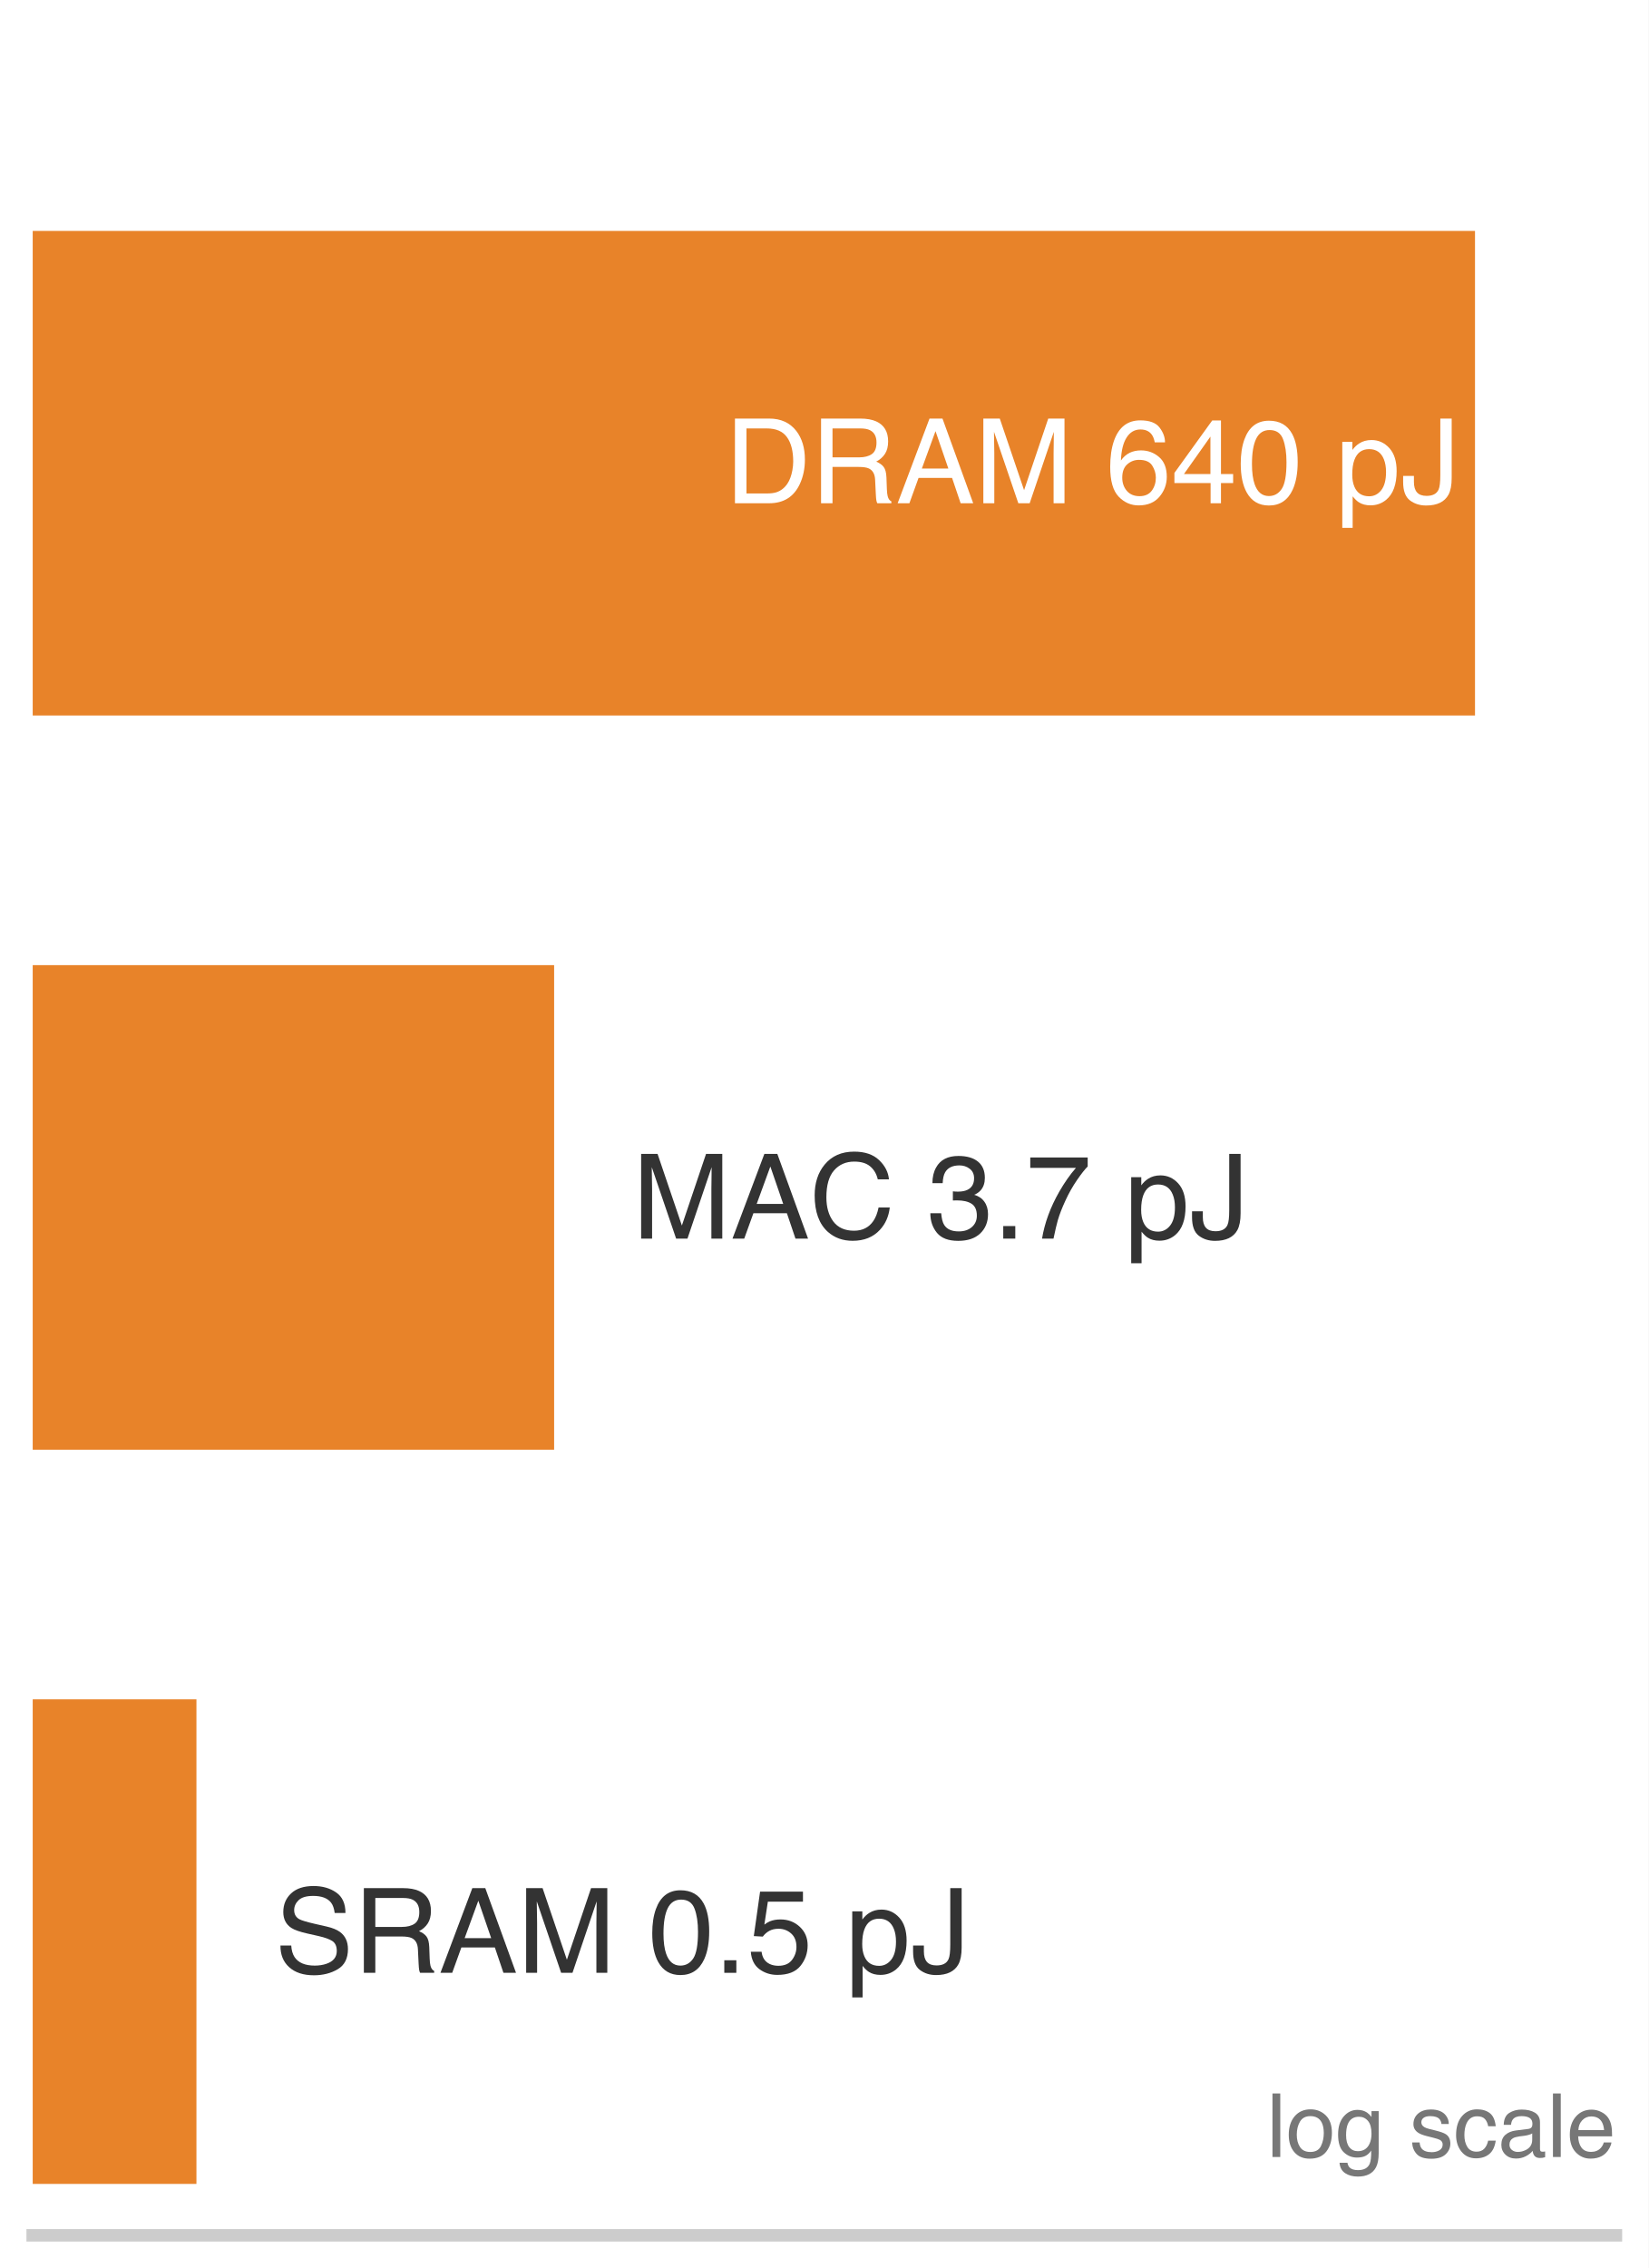
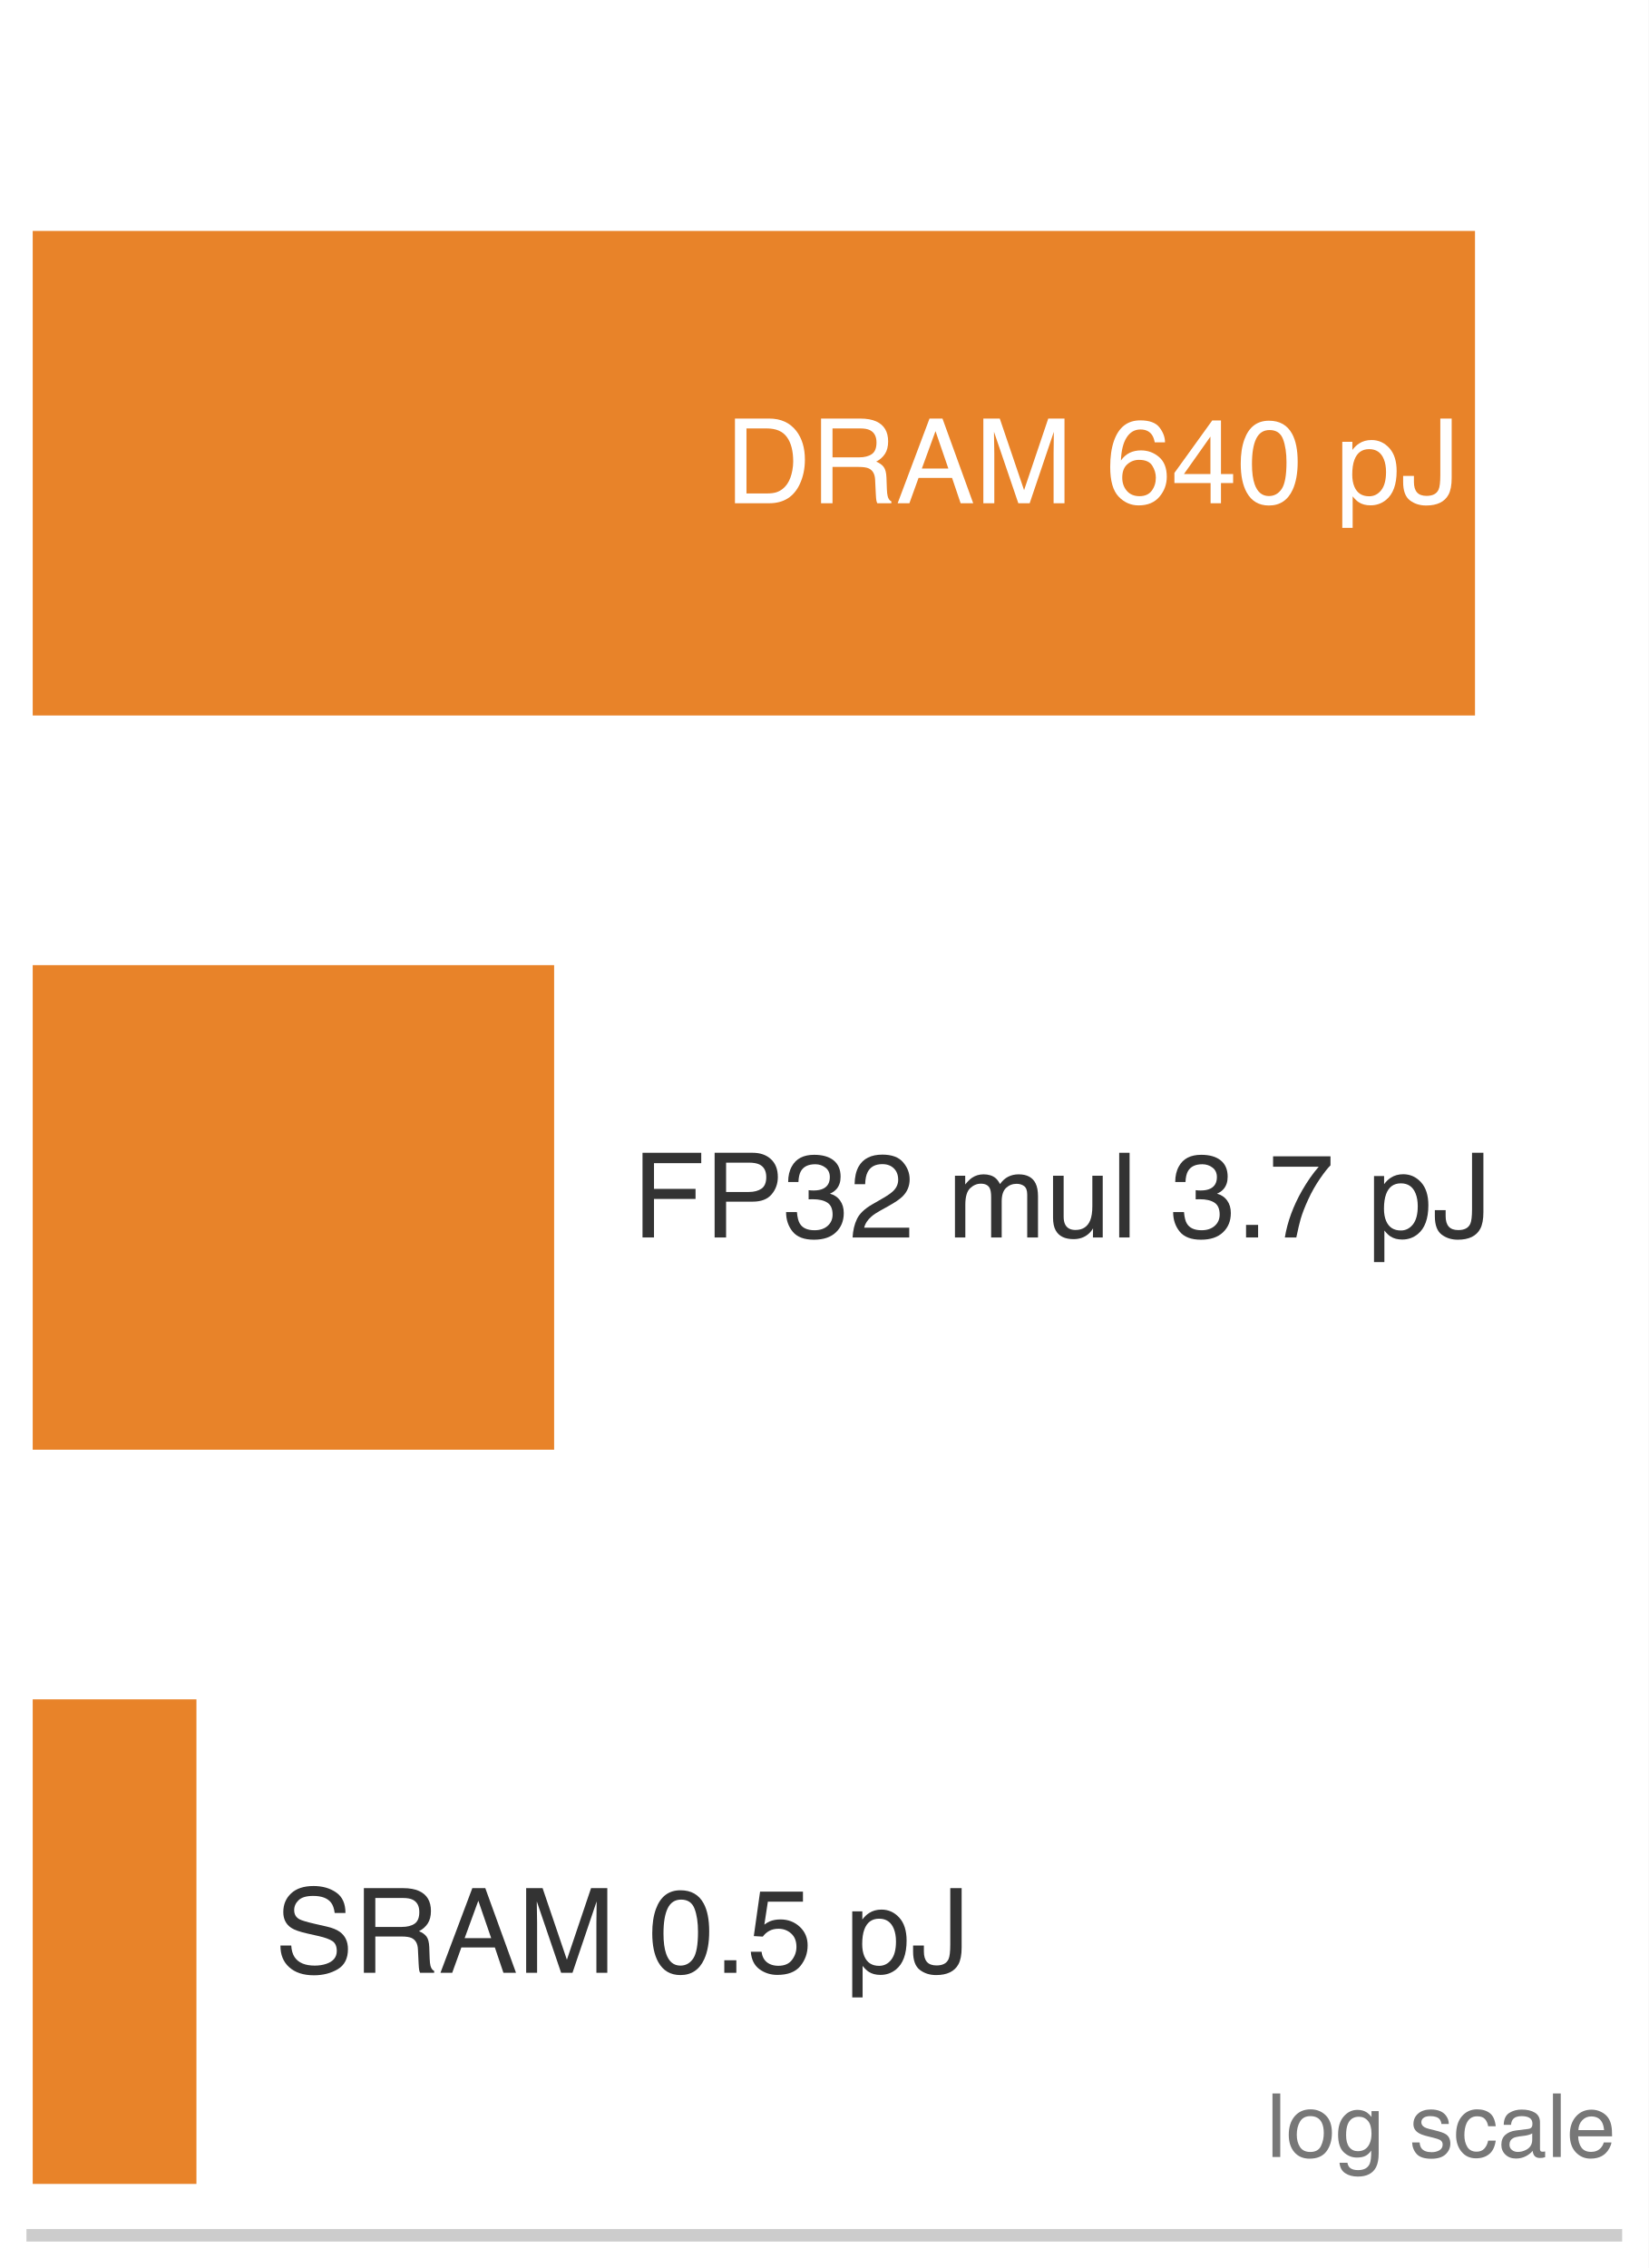
<svg xmlns="http://www.w3.org/2000/svg" xmlns:xlink="http://www.w3.org/1999/xlink" width="72.63pt" height="99.9pt" viewBox="0 0 72.63 99.9" version="1.1">
  <defs>
    <style type="text/css">*{stroke-linejoin: round; stroke-linecap: butt}</style>
  </defs>
  <g id="figure_1">
    <g id="patch_1">
      <path d="M 0 99.9 L 72.63 99.9 L 72.63 0 L 0 0 z " style="fill: #ffffff" />
    </g>
    <g id="axes_1">
      <g id="patch_2">
        <path d="M 1.44 98.46 L 71.19 98.46 L 71.19 1.44 L 1.44 1.44 z " style="fill: #ffffff" />
      </g>
      <g id="patch_3">
        <path d="M 1.44 31.516 L 64.982 31.516 L 64.982 10.172 L 1.44 10.172 z " clip-path="url(#p879ee31a35)" style="fill: #e67817; opacity: 0.92" />
      </g>
      <g id="patch_4">
        <path d="M 1.44 63.856 L 24.412 63.856 L 24.412 42.512 L 1.44 42.512 z " clip-path="url(#p879ee31a35)" style="fill: #e67817; opacity: 0.92" />
      </g>
      <g id="patch_5">
        <path d="M 1.44 96.196 L 8.654 96.196 L 8.654 74.852 L 1.44 74.852 z " clip-path="url(#p879ee31a35)" style="fill: #e67817; opacity: 0.92" />
      </g>
      <g id="matplotlib.axis_1">
        <g id="xtick_1">
          <g id="line2d_1" />
        </g>
        <g id="xtick_2">
          <g id="line2d_2" />
        </g>
        <g id="xtick_3">
          <g id="line2d_3" />
        </g>
        <g id="xtick_4">
          <g id="line2d_4" />
        </g>
        <g id="xtick_5">
          <g id="line2d_5" />
        </g>
        <g id="xtick_6">
          <g id="line2d_6" />
        </g>
        <g id="xtick_7">
          <g id="line2d_7" />
        </g>
        <g id="xtick_8">
          <g id="line2d_8" />
        </g>
        <g id="xtick_9">
          <g id="line2d_9" />
        </g>
        <g id="xtick_10">
          <g id="line2d_10" />
        </g>
        <g id="xtick_11">
          <g id="line2d_11" />
        </g>
        <g id="xtick_12">
          <g id="line2d_12" />
        </g>
        <g id="xtick_13">
          <g id="line2d_13" />
        </g>
        <g id="xtick_14">
          <g id="line2d_14" />
        </g>
        <g id="xtick_15">
          <g id="line2d_15" />
        </g>
        <g id="xtick_16">
          <g id="line2d_16" />
        </g>
        <g id="xtick_17">
          <g id="line2d_17" />
        </g>
        <g id="xtick_18">
          <g id="line2d_18" />
        </g>
        <g id="xtick_19">
          <g id="line2d_19" />
        </g>
        <g id="xtick_20">
          <g id="line2d_20" />
        </g>
        <g id="xtick_21">
          <g id="line2d_21" />
        </g>
        <g id="xtick_22">
          <g id="line2d_22" />
        </g>
        <g id="xtick_23">
          <g id="line2d_23" />
        </g>
        <g id="xtick_24">
          <g id="line2d_24" />
        </g>
        <g id="xtick_25">
          <g id="line2d_25" />
        </g>
        <g id="xtick_26">
          <g id="line2d_26" />
        </g>
        <g id="xtick_27">
          <g id="line2d_27" />
        </g>
        <g id="xtick_28">
          <g id="line2d_28" />
        </g>
        <g id="xtick_29">
          <g id="line2d_29" />
        </g>
        <g id="xtick_30">
          <g id="line2d_30" />
        </g>
        <g id="xtick_31">
          <g id="line2d_31" />
        </g>
        <g id="xtick_32">
          <g id="line2d_32" />
        </g>
      </g>
      <g id="matplotlib.axis_2" />
      <g id="patch_6">
        <path d="M 1.44 98.46 L 71.19 98.46 " style="fill: none; stroke: #cccccc; stroke-width: 0.55; stroke-linejoin: miter; stroke-linecap: square" />
      </g>
      <g id="text_1">
        <g style="fill: #ffffff" transform="translate(31.95924 22.16716) scale(0.052 -0.052)">
          <defs>
            <path id="Helvetica-44" d="M 2250 531 Q 2566 531 2769 597 Q 3131 719 3363 1066 Q 3547 1344 3628 1778 Q 3675 2038 3675 2259 Q 3675 3113 3336 3584 Q 2997 4056 2244 4056 L 1141 4056 L 1141 531 L 2250 531 z M 516 4591 L 2375 4591 Q 3322 4591 3844 3919 Q 4309 3313 4309 2366 Q 4309 1634 4034 1044 Q 3550 0 2369 0 L 516 0 L 516 4591 z " transform="scale(0.015625)" />
            <path id="Helvetica-52" d="M 2622 2488 Q 3059 2488 3314 2663 Q 3569 2838 3569 3294 Q 3569 3784 3213 3963 Q 3022 4056 2703 4056 L 1184 4056 L 1184 2488 L 2622 2488 z M 563 4591 L 2688 4591 Q 3213 4591 3553 4438 Q 4200 4144 4200 3353 Q 4200 2941 4029 2678 Q 3859 2416 3553 2256 Q 3822 2147 3958 1969 Q 4094 1791 4109 1391 L 4131 775 Q 4141 513 4175 384 Q 4231 166 4375 103 L 4375 0 L 3613 0 Q 3581 59 3562 153 Q 3544 247 3531 516 L 3494 1281 Q 3472 1731 3159 1884 Q 2981 1969 2600 1969 L 1184 1969 L 1184 0 L 563 0 L 563 4591 z " transform="scale(0.015625)" />
            <path id="Helvetica-41" d="M 2844 1881 L 2147 3909 L 1406 1881 L 2844 1881 z M 1822 4591 L 2525 4591 L 4191 0 L 3509 0 L 3044 1375 L 1228 1375 L 731 0 L 94 0 L 1822 4591 z " transform="scale(0.015625)" />
            <path id="Helvetica-4d" d="M 472 4591 L 1363 4591 L 2681 709 L 3991 4591 L 4872 4591 L 4872 0 L 4281 0 L 4281 2709 Q 4281 2850 4287 3175 Q 4294 3500 4294 3872 L 2984 0 L 2369 0 L 1050 3872 L 1050 3731 Q 1050 3563 1058 3217 Q 1066 2872 1066 2709 L 1066 0 L 472 0 L 472 4591 z " transform="scale(0.015625)" />
            <path id="Helvetica-20" transform="scale(0.015625)" />
            <path id="Helvetica-36" d="M 1872 4494 Q 2622 4494 2917 4105 Q 3213 3716 3213 3303 L 2656 3303 Q 2606 3569 2497 3719 Q 2294 4000 1881 4000 Q 1409 4000 1131 3564 Q 853 3128 822 2316 Q 1016 2600 1309 2741 Q 1578 2866 1909 2866 Q 2472 2866 2890 2506 Q 3309 2147 3309 1434 Q 3309 825 2912 354 Q 2516 -116 1781 -116 Q 1153 -116 697 361 Q 241 838 241 1966 Q 241 2800 444 3381 Q 834 4494 1872 4494 z M 1831 384 Q 2275 384 2495 682 Q 2716 981 2716 1388 Q 2716 1731 2519 2042 Q 2322 2353 1803 2353 Q 1441 2353 1167 2112 Q 894 1872 894 1388 Q 894 963 1142 673 Q 1391 384 1831 384 z " transform="scale(0.015625)" />
            <path id="Helvetica-34" d="M 2116 1584 L 2116 3613 L 681 1584 L 2116 1584 z M 2125 0 L 2125 1094 L 163 1094 L 163 1644 L 2213 4488 L 2688 4488 L 2688 1584 L 3347 1584 L 3347 1094 L 2688 1094 L 2688 0 L 2125 0 z " transform="scale(0.015625)" />
            <path id="Helvetica-30" d="M 1731 4475 Q 2600 4475 2988 3759 Q 3288 3206 3288 2244 Q 3288 1331 3016 734 Q 2622 -122 1728 -122 Q 922 -122 528 578 Q 200 1163 200 2147 Q 200 2909 397 3456 Q 766 4475 1731 4475 z M 1725 391 Q 2163 391 2422 778 Q 2681 1166 2681 2222 Q 2681 2984 2493 3476 Q 2306 3969 1766 3969 Q 1269 3969 1039 3501 Q 809 3034 809 2125 Q 809 1441 956 1025 Q 1181 391 1725 391 z " transform="scale(0.015625)" />
            <path id="Helvetica-70" d="M 1825 378 Q 2219 378 2480 708 Q 2741 1038 2741 1694 Q 2741 2094 2625 2381 Q 2406 2934 1825 2934 Q 1241 2934 1025 2350 Q 909 2038 909 1556 Q 909 1169 1025 897 Q 1244 378 1825 378 z M 369 3331 L 916 3331 L 916 2888 Q 1084 3116 1284 3241 Q 1569 3428 1953 3428 Q 2522 3428 2919 2992 Q 3316 2556 3316 1747 Q 3316 653 2744 184 Q 2381 -113 1900 -113 Q 1522 -113 1266 53 Q 1116 147 931 375 L 931 -1334 L 369 -1334 L 369 3331 z " transform="scale(0.015625)" />
            <path id="Helvetica-4a" d="M 2741 1369 Q 2741 788 2569 466 Q 2250 -122 1356 -122 Q 841 -122 475 158 Q 109 438 109 1153 L 109 1481 L 694 1481 L 694 1153 Q 694 778 861 589 Q 1028 400 1381 400 Q 1878 400 2031 741 Q 2125 950 2125 1531 L 2125 4591 L 2741 4591 L 2741 1369 z " transform="scale(0.015625)" />
          </defs>
          <use xlink:href="#Helvetica-44" />
          <use xlink:href="#Helvetica-52" transform="translate(72.2168 0)" />
          <use xlink:href="#Helvetica-41" transform="translate(144.4336 0)" />
          <use xlink:href="#Helvetica-4d" transform="translate(211.1328 0)" />
          <use xlink:href="#Helvetica-20" transform="translate(294.4336 0)" />
          <use xlink:href="#Helvetica-36" transform="translate(322.2168 0)" />
          <use xlink:href="#Helvetica-34" transform="translate(377.832 0)" />
          <use xlink:href="#Helvetica-30" transform="translate(433.4473 0)" />
          <use xlink:href="#Helvetica-20" transform="translate(489.0625 0)" />
          <use xlink:href="#Helvetica-70" transform="translate(516.8457 0)" />
          <use xlink:href="#Helvetica-4a" transform="translate(572.4609 0)" />
        </g>
      </g>
      <g id="text_2">
-         <g style="fill: #333333" transform="translate(27.86208 54.55794) scale(0.052 -0.052)">
-           <defs>
-             <path id="Helvetica-43" d="M 2422 4716 Q 3294 4716 3775 4256 Q 4256 3797 4309 3213 L 3703 3213 Q 3600 3656 3292 3915 Q 2984 4175 2428 4175 Q 1750 4175 1333 3698 Q 916 3222 916 2238 Q 916 1431 1292 929 Q 1669 428 2416 428 Q 3103 428 3463 956 Q 3653 1234 3747 1688 L 4353 1688 Q 4272 963 3816 472 Q 3269 -119 2341 -119 Q 1541 -119 997 366 Q 281 1006 281 2344 Q 281 3359 819 4009 Q 1400 4716 2422 4716 z M 2297 4716 L 2297 4716 z " transform="scale(0.015625)" />
+         <g style="fill: #333333" transform="translate(27.86208 54.50716) scale(0.052 -0.052)">
+           <defs>
+             <path id="Helvetica-46" d="M 547 4591 L 3731 4591 L 3731 4028 L 1169 4028 L 1169 2634 L 3422 2634 L 3422 2088 L 1169 2088 L 1169 0 L 547 0 L 547 4591 z " transform="scale(0.015625)" />
+             <path id="Helvetica-50" d="M 547 4591 L 2613 4591 Q 3225 4591 3600 4245 Q 3975 3900 3975 3275 Q 3975 2738 3640 2339 Q 3306 1941 2613 1941 L 1169 1941 L 1169 0 L 547 0 L 547 4591 z M 3347 3272 Q 3347 3778 2972 3959 Q 2766 4056 2406 4056 L 1169 4056 L 1169 2466 L 2406 2466 Q 2825 2466 3086 2644 Q 3347 2822 3347 3272 z " transform="scale(0.015625)" />
            <path id="Helvetica-33" d="M 1663 -122 Q 869 -122 511 314 Q 153 750 153 1375 L 741 1375 Q 778 941 903 744 Q 1122 391 1694 391 Q 2138 391 2406 628 Q 2675 866 2675 1241 Q 2675 1703 2392 1887 Q 2109 2072 1606 2072 Q 1550 2072 1492 2070 Q 1434 2069 1375 2066 L 1375 2563 Q 1463 2553 1522 2550 Q 1581 2547 1650 2547 Q 1966 2547 2169 2647 Q 2525 2822 2525 3272 Q 2525 3606 2287 3787 Q 2050 3969 1734 3969 Q 1172 3969 956 3594 Q 838 3388 822 3006 L 266 3006 Q 266 3506 466 3856 Q 809 4481 1675 4481 Q 2359 4481 2734 4176 Q 3109 3872 3109 3294 Q 3109 2881 2888 2625 Q 2750 2466 2531 2375 Q 2884 2278 3082 2001 Q 3281 1725 3281 1325 Q 3281 684 2859 281 Q 2438 -122 1663 -122 z " transform="scale(0.015625)" />
+             <path id="Helvetica-32" d="M 200 0 Q 231 578 439 1006 Q 647 1434 1250 1784 L 1850 2131 Q 2253 2366 2416 2531 Q 2672 2791 2672 3125 Q 2672 3516 2437 3745 Q 2203 3975 1813 3975 Q 1234 3975 1013 3538 Q 894 3303 881 2888 L 309 2888 Q 319 3472 525 3841 Q 891 4491 1816 4491 Q 2584 4491 2939 4075 Q 3294 3659 3294 3150 Q 3294 2613 2916 2231 Q 2697 2009 2131 1694 L 1703 1456 Q 1397 1288 1222 1134 Q 909 863 828 531 L 3272 531 L 3272 0 L 200 0 z " transform="scale(0.015625)" />
+             <path id="Helvetica-6d" d="M 413 3347 L 969 3347 L 969 2872 Q 1169 3119 1331 3231 Q 1609 3422 1963 3422 Q 2363 3422 2606 3225 Q 2744 3113 2856 2894 Q 3044 3163 3297 3292 Q 3550 3422 3866 3422 Q 4541 3422 4784 2934 Q 4916 2672 4916 2228 L 4916 0 L 4331 0 L 4331 2325 Q 4331 2659 4164 2784 Q 3997 2909 3756 2909 Q 3425 2909 3186 2687 Q 2947 2466 2947 1947 L 2947 0 L 2375 0 L 2375 2184 Q 2375 2525 2294 2681 Q 2166 2916 1816 2916 Q 1497 2916 1236 2669 Q 975 2422 975 1775 L 975 0 L 413 0 L 413 3347 z " transform="scale(0.015625)" />
+             <path id="Helvetica-75" d="M 975 3347 L 975 1125 Q 975 869 1056 706 Q 1206 406 1616 406 Q 2203 406 2416 931 Q 2531 1213 2531 1703 L 2531 3347 L 3094 3347 L 3094 0 L 2563 0 L 2569 494 Q 2459 303 2297 172 Q 1975 -91 1516 -91 Q 800 -91 541 388 Q 400 644 400 1072 L 400 3347 L 975 3347 z M 1747 3428 L 1747 3428 z " transform="scale(0.015625)" />
+             <path id="Helvetica-6c" d="M 428 4591 L 991 4591 L 991 0 L 428 0 L 428 4591 z " transform="scale(0.015625)" />
            <path id="Helvetica-2e" d="M 547 681 L 1200 681 L 1200 0 L 547 0 L 547 681 z " transform="scale(0.015625)" />
            <path id="Helvetica-37" d="M 3347 4400 L 3347 3909 Q 3131 3700 2773 3181 Q 2416 2663 2141 2063 Q 1869 1478 1728 997 Q 1638 688 1494 0 L 872 0 Q 1084 1281 1809 2550 Q 2238 3294 2709 3834 L 234 3834 L 234 4400 L 3347 4400 z " transform="scale(0.015625)" />
          </defs>
-           <use xlink:href="#Helvetica-4d" />
-           <use xlink:href="#Helvetica-41" transform="translate(83.30078 0)" />
-           <use xlink:href="#Helvetica-43" transform="translate(150 0)" />
-           <use xlink:href="#Helvetica-20" transform="translate(222.2168 0)" />
-           <use xlink:href="#Helvetica-33" transform="translate(250 0)" />
-           <use xlink:href="#Helvetica-2e" transform="translate(305.6152 0)" />
-           <use xlink:href="#Helvetica-37" transform="translate(333.3984 0)" />
-           <use xlink:href="#Helvetica-20" transform="translate(389.0137 0)" />
-           <use xlink:href="#Helvetica-70" transform="translate(416.7969 0)" />
-           <use xlink:href="#Helvetica-4a" transform="translate(472.4121 0)" />
+           <use xlink:href="#Helvetica-46" />
+           <use xlink:href="#Helvetica-50" transform="translate(61.08398 0)" />
+           <use xlink:href="#Helvetica-33" transform="translate(127.7832 0)" />
+           <use xlink:href="#Helvetica-32" transform="translate(183.3984 0)" />
+           <use xlink:href="#Helvetica-20" transform="translate(239.0137 0)" />
+           <use xlink:href="#Helvetica-6d" transform="translate(266.7969 0)" />
+           <use xlink:href="#Helvetica-75" transform="translate(350.0977 0)" />
+           <use xlink:href="#Helvetica-6c" transform="translate(405.7129 0)" />
+           <use xlink:href="#Helvetica-20" transform="translate(427.9297 0)" />
+           <use xlink:href="#Helvetica-33" transform="translate(455.7129 0)" />
+           <use xlink:href="#Helvetica-2e" transform="translate(511.3281 0)" />
+           <use xlink:href="#Helvetica-37" transform="translate(539.1113 0)" />
+           <use xlink:href="#Helvetica-20" transform="translate(594.7266 0)" />
+           <use xlink:href="#Helvetica-70" transform="translate(622.5098 0)" />
+           <use xlink:href="#Helvetica-4a" transform="translate(678.125 0)" />
        </g>
      </g>
      <g id="text_3">
        <g style="fill: #333333" transform="translate(12.10437 86.89794) scale(0.052 -0.052)">
          <defs>
            <path id="Helvetica-53" d="M 894 1481 Q 916 1091 1078 847 Q 1388 391 2169 391 Q 2519 391 2806 491 Q 3363 684 3363 1184 Q 3363 1559 3128 1719 Q 2891 1875 2384 1991 L 1763 2131 Q 1153 2269 900 2434 Q 463 2722 463 3294 Q 463 3913 891 4309 Q 1319 4706 2103 4706 Q 2825 4706 3329 4357 Q 3834 4009 3834 3244 L 3250 3244 Q 3203 3613 3050 3809 Q 2766 4169 2084 4169 Q 1534 4169 1293 3937 Q 1053 3706 1053 3400 Q 1053 3063 1334 2906 Q 1519 2806 2169 2656 L 2813 2509 Q 3278 2403 3531 2219 Q 3969 1897 3969 1284 Q 3969 522 3414 194 Q 2859 -134 2125 -134 Q 1269 -134 784 303 Q 300 738 309 1481 L 894 1481 z M 2150 4716 L 2150 4716 z " transform="scale(0.015625)" />
            <path id="Helvetica-35" d="M 791 1141 Q 847 659 1238 475 Q 1438 381 1700 381 Q 2200 381 2440 700 Q 2681 1019 2681 1406 Q 2681 1875 2395 2131 Q 2109 2388 1709 2388 Q 1419 2388 1211 2275 Q 1003 2163 856 1963 L 369 1991 L 709 4400 L 3034 4400 L 3034 3856 L 1131 3856 L 941 2613 Q 1097 2731 1238 2791 Q 1488 2894 1816 2894 Q 2431 2894 2859 2497 Q 3288 2100 3288 1491 Q 3288 856 2895 371 Q 2503 -113 1644 -113 Q 1097 -113 676 195 Q 256 503 206 1141 L 791 1141 z " transform="scale(0.015625)" />
          </defs>
          <use xlink:href="#Helvetica-53" />
          <use xlink:href="#Helvetica-52" transform="translate(66.69922 0)" />
          <use xlink:href="#Helvetica-41" transform="translate(138.916 0)" />
          <use xlink:href="#Helvetica-4d" transform="translate(205.6152 0)" />
          <use xlink:href="#Helvetica-20" transform="translate(288.916 0)" />
          <use xlink:href="#Helvetica-30" transform="translate(316.6992 0)" />
          <use xlink:href="#Helvetica-2e" transform="translate(372.3145 0)" />
          <use xlink:href="#Helvetica-35" transform="translate(400.0977 0)" />
          <use xlink:href="#Helvetica-20" transform="translate(455.7129 0)" />
          <use xlink:href="#Helvetica-70" transform="translate(483.4961 0)" />
          <use xlink:href="#Helvetica-4a" transform="translate(539.1113 0)" />
        </g>
      </g>
      <g id="text_4">
        <g style="fill: #777777" transform="translate(55.79841 95.00992) scale(0.039 -0.039)">
          <defs>
-             <path id="Helvetica-6c" d="M 428 4591 L 991 4591 L 991 0 L 428 0 L 428 4591 z " transform="scale(0.015625)" />
            <path id="Helvetica-6f" d="M 1741 363 Q 2300 363 2508 786 Q 2716 1209 2716 1728 Q 2716 2197 2566 2491 Q 2328 2953 1747 2953 Q 1231 2953 997 2559 Q 763 2166 763 1609 Q 763 1075 997 719 Q 1231 363 1741 363 z M 1763 3444 Q 2409 3444 2856 3012 Q 3303 2581 3303 1744 Q 3303 934 2909 406 Q 2516 -122 1688 -122 Q 997 -122 590 345 Q 184 813 184 1600 Q 184 2444 612 2944 Q 1041 3444 1763 3444 z M 1744 3428 L 1744 3428 z " transform="scale(0.015625)" />
            <path id="Helvetica-67" d="M 1594 3406 Q 1988 3406 2281 3213 Q 2441 3103 2606 2894 L 2606 3316 L 3125 3316 L 3125 272 Q 3125 -366 2938 -734 Q 2588 -1416 1616 -1416 Q 1075 -1416 706 -1173 Q 338 -931 294 -416 L 866 -416 Q 906 -641 1028 -763 Q 1219 -950 1628 -950 Q 2275 -950 2475 -494 Q 2594 -225 2584 466 Q 2416 209 2178 84 Q 1941 -41 1550 -41 Q 1006 -41 598 345 Q 191 731 191 1622 Q 191 2463 602 2934 Q 1013 3406 1594 3406 z M 2606 1688 Q 2606 2309 2350 2609 Q 2094 2909 1697 2909 Q 1103 2909 884 2353 Q 769 2056 769 1575 Q 769 1009 998 714 Q 1228 419 1616 419 Q 2222 419 2469 966 Q 2606 1275 2606 1688 z M 1659 3428 L 1659 3428 z " transform="scale(0.015625)" />
            <path id="Helvetica-73" d="M 747 1050 Q 772 769 888 619 Q 1100 347 1625 347 Q 1938 347 2175 483 Q 2413 619 2413 903 Q 2413 1119 2222 1231 Q 2100 1300 1741 1391 L 1294 1503 Q 866 1609 663 1741 Q 300 1969 300 2372 Q 300 2847 642 3140 Q 984 3434 1563 3434 Q 2319 3434 2653 2991 Q 2863 2709 2856 2384 L 2325 2384 Q 2309 2575 2191 2731 Q 1997 2953 1519 2953 Q 1200 2953 1036 2831 Q 872 2709 872 2509 Q 872 2291 1088 2159 Q 1213 2081 1456 2022 L 1828 1931 Q 2434 1784 2641 1647 Q 2969 1431 2969 969 Q 2969 522 2630 197 Q 2291 -128 1597 -128 Q 850 -128 539 211 Q 228 550 206 1050 L 747 1050 z M 1578 3428 L 1578 3428 z " transform="scale(0.015625)" />
            <path id="Helvetica-63" d="M 1703 3444 Q 2269 3444 2623 3169 Q 2978 2894 3050 2222 L 2503 2222 Q 2453 2531 2275 2736 Q 2097 2941 1703 2941 Q 1166 2941 934 2416 Q 784 2075 784 1575 Q 784 1072 996 728 Q 1209 384 1666 384 Q 2016 384 2220 598 Q 2425 813 2503 1184 L 3050 1184 Q 2956 519 2581 211 Q 2206 -97 1622 -97 Q 966 -97 575 383 Q 184 863 184 1581 Q 184 2463 612 2953 Q 1041 3444 1703 3444 z M 1616 3428 L 1616 3428 z " transform="scale(0.015625)" />
            <path id="Helvetica-61" d="M 844 891 Q 844 647 1022 506 Q 1200 366 1444 366 Q 1741 366 2019 503 Q 2488 731 2488 1250 L 2488 1703 Q 2384 1638 2221 1594 Q 2059 1550 1903 1531 L 1563 1488 Q 1256 1447 1103 1359 Q 844 1213 844 891 z M 2206 2028 Q 2400 2053 2466 2191 Q 2503 2266 2503 2406 Q 2503 2694 2298 2823 Q 2094 2953 1713 2953 Q 1272 2953 1088 2716 Q 984 2584 953 2325 L 428 2325 Q 444 2944 830 3186 Q 1216 3428 1725 3428 Q 2316 3428 2684 3203 Q 3050 2978 3050 2503 L 3050 575 Q 3050 488 3086 434 Q 3122 381 3238 381 Q 3275 381 3322 386 Q 3369 391 3422 400 L 3422 -16 Q 3291 -53 3222 -62 Q 3153 -72 3034 -72 Q 2744 -72 2613 134 Q 2544 244 2516 444 Q 2344 219 2022 53 Q 1700 -113 1313 -113 Q 847 -113 551 170 Q 256 453 256 878 Q 256 1344 547 1600 Q 838 1856 1309 1916 L 2206 2028 z M 1741 3428 L 1741 3428 z " transform="scale(0.015625)" />
            <path id="Helvetica-65" d="M 1806 3422 Q 2163 3422 2497 3255 Q 2831 3088 3006 2822 Q 3175 2569 3231 2231 Q 3281 2000 3281 1494 L 828 1494 Q 844 984 1069 676 Q 1294 369 1766 369 Q 2206 369 2469 659 Q 2619 828 2681 1050 L 3234 1050 Q 3213 866 3089 639 Q 2966 413 2813 269 Q 2556 19 2178 -69 Q 1975 -119 1719 -119 Q 1094 -119 659 336 Q 225 791 225 1609 Q 225 2416 662 2919 Q 1100 3422 1806 3422 z M 2703 1941 Q 2669 2306 2544 2525 Q 2313 2931 1772 2931 Q 1384 2931 1121 2651 Q 859 2372 844 1941 L 2703 1941 z M 1753 3428 L 1753 3428 z " transform="scale(0.015625)" />
          </defs>
          <use xlink:href="#Helvetica-6c" />
          <use xlink:href="#Helvetica-6f" transform="translate(22.2168 0)" />
          <use xlink:href="#Helvetica-67" transform="translate(77.83203 0)" />
          <use xlink:href="#Helvetica-20" transform="translate(133.4473 0)" />
          <use xlink:href="#Helvetica-73" transform="translate(161.2305 0)" />
          <use xlink:href="#Helvetica-63" transform="translate(211.2305 0)" />
          <use xlink:href="#Helvetica-61" transform="translate(261.2305 0)" />
          <use xlink:href="#Helvetica-6c" transform="translate(316.8457 0)" />
          <use xlink:href="#Helvetica-65" transform="translate(339.0625 0)" />
        </g>
      </g>
    </g>
  </g>
  <defs>
    <clipPath id="p879ee31a35">
      <rect x="1.44" y="1.44" width="69.75" height="97.02" />
    </clipPath>
  </defs>
</svg>
